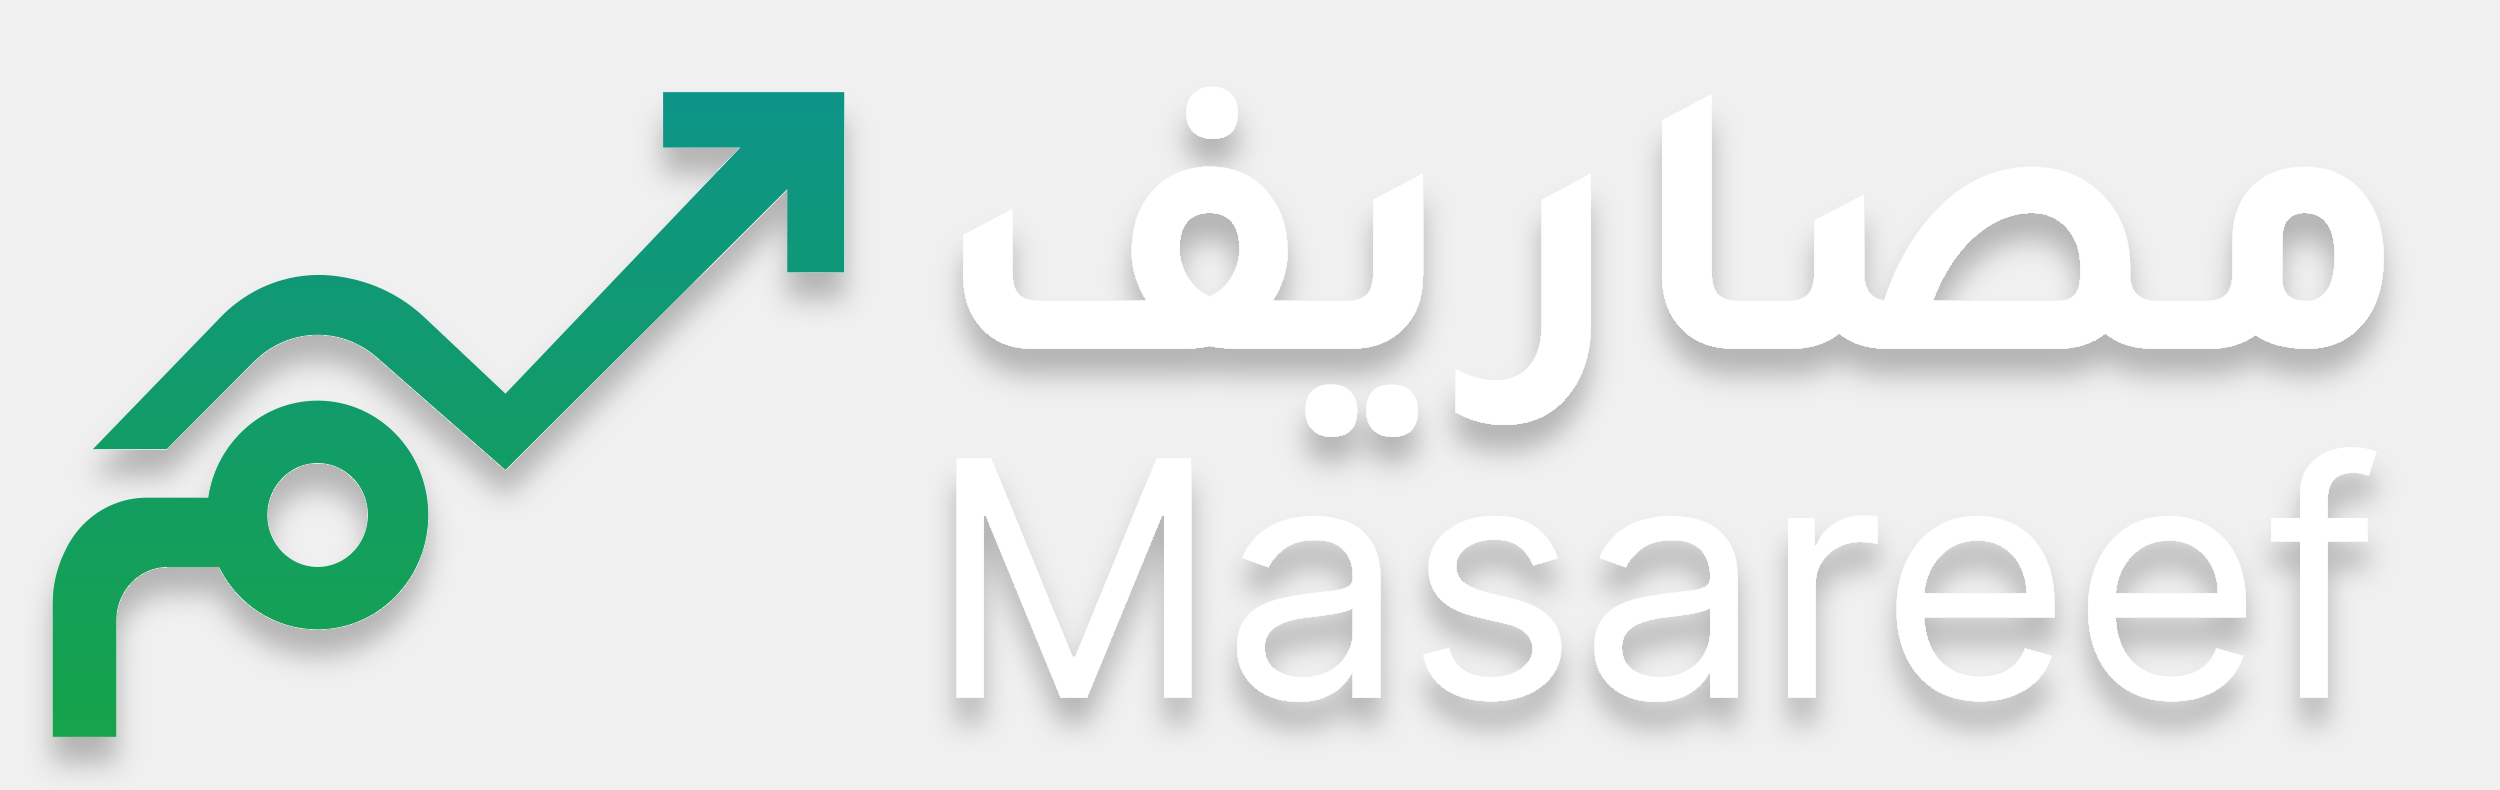
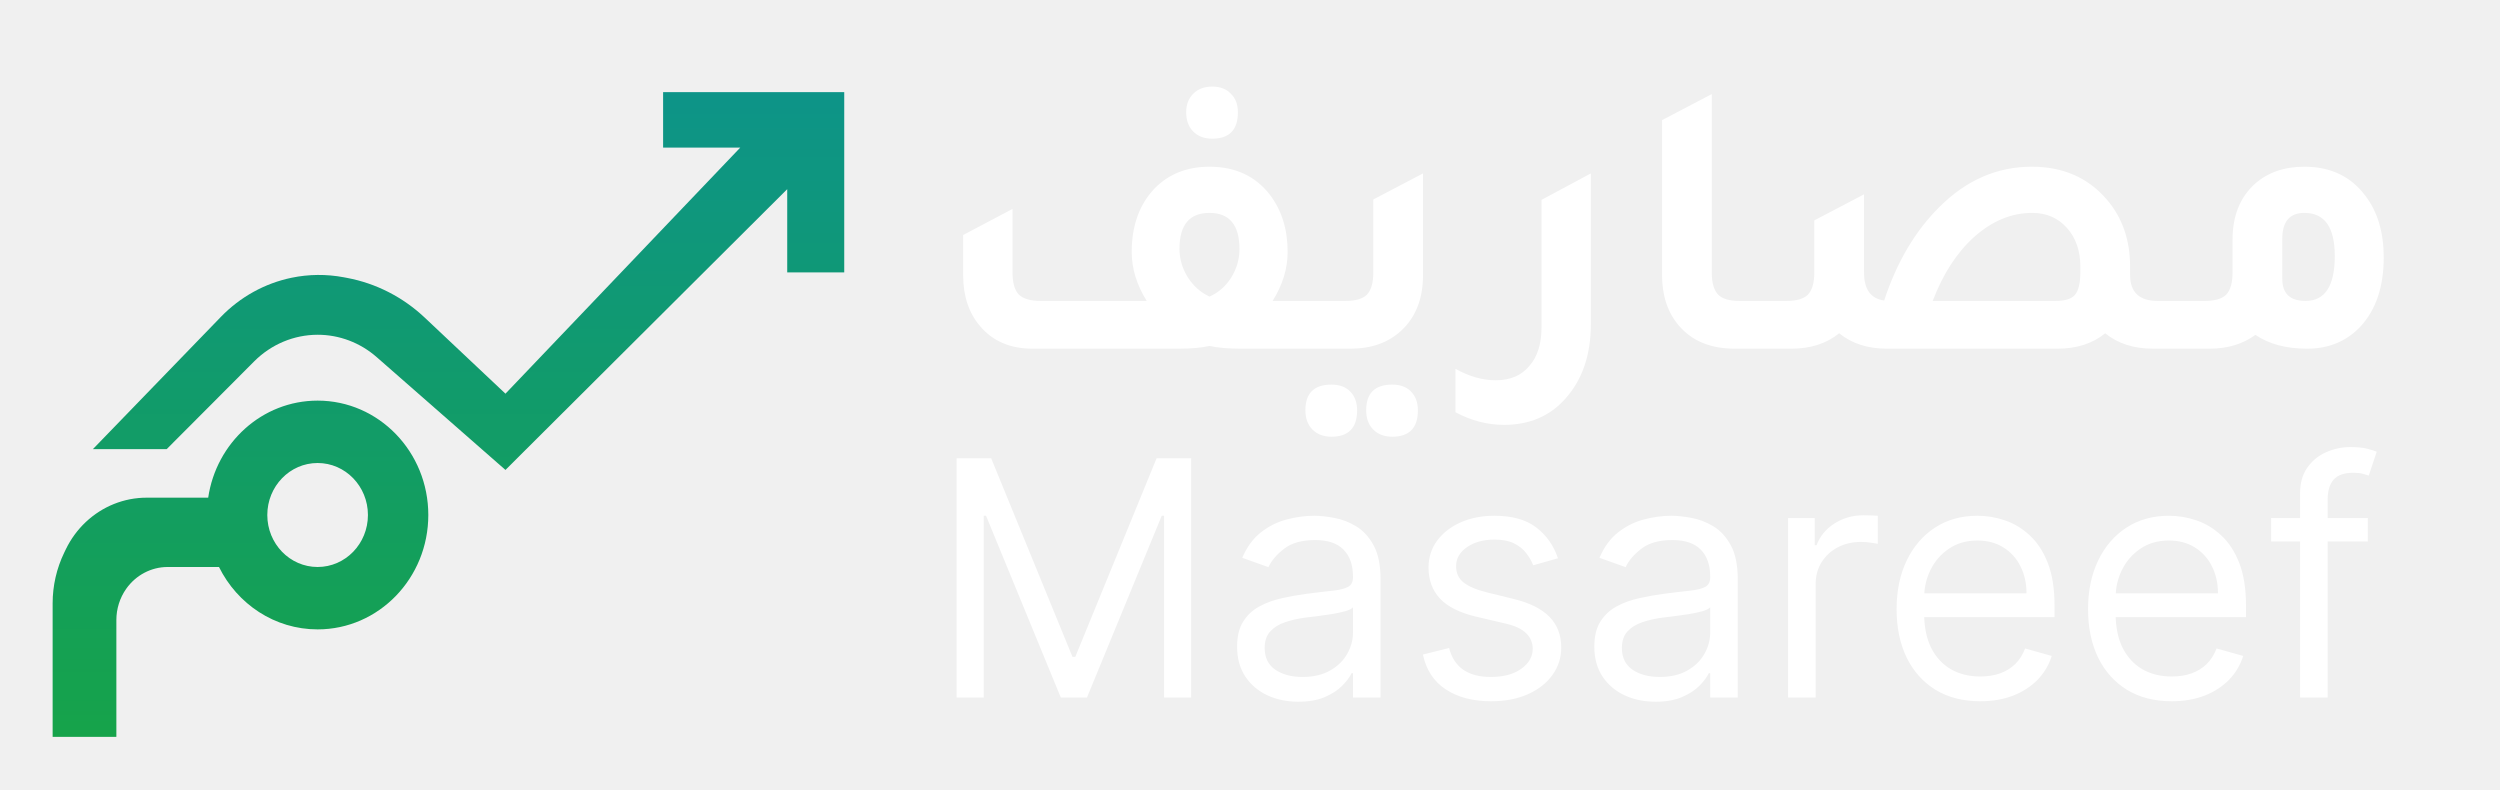
<svg xmlns="http://www.w3.org/2000/svg" width="380" height="120" viewBox="0 0 380 120" fill="none">
-   <g filter="url(#filter0_d_6_50)">
-     <path fill-rule="evenodd" clip-rule="evenodd" d="M48.278 60.894C57.57 60.894 65.103 68.678 65.103 78.281C65.103 87.883 57.57 95.667 48.278 95.667C41.74 95.667 36.072 91.813 33.287 86.183H25.488C22.992 86.183 20.647 87.417 19.179 89.503C18.209 90.881 17.687 92.541 17.687 94.245V112H8V91.71C8 89.034 8.603 86.393 9.762 83.999L10.008 83.489C10.767 81.922 11.799 80.513 13.053 79.335C15.58 76.961 18.873 75.646 22.288 75.646H31.645C32.874 67.294 39.852 60.894 48.278 60.894ZM48.278 70.377C44.054 70.377 40.63 73.916 40.63 78.281C40.63 82.645 44.054 86.183 48.278 86.183C52.502 86.183 55.926 82.645 55.926 78.281C55.926 73.916 52.502 70.377 48.278 70.377Z" fill="url(#paint0_linear_6_50)" />
-     <path d="M25.335 68.27H14.118L33.571 48.168C36.512 45.129 40.257 43.058 44.335 42.215C46.94 41.676 49.62 41.652 52.234 42.143L52.756 42.241C57.159 43.069 61.248 45.16 64.556 48.276L76.829 59.84L112.519 22.433H100.792V14.003H128.324V41.4H119.657V28.755L76.829 71.431L57.255 54.282C54.751 52.088 51.574 50.883 48.291 50.883C44.686 50.883 41.223 52.335 38.636 54.929L25.335 68.27Z" fill="url(#paint1_linear_6_50)" />
-     <path d="M184.26 21.08C183.06 21.08 182.1 20.72 181.38 20C180.66 19.28 180.3 18.3 180.3 17.06C180.3 15.9 180.66 14.96 181.38 14.24C182.1 13.52 183.06 13.16 184.26 13.16C185.46 13.16 186.4 13.52 187.08 14.24C187.8 14.92 188.16 15.86 188.16 17.06C188.16 19.74 186.86 21.08 184.26 21.08ZM193.44 45.74H202.74V53H188.64C186.68 53 185.08 52.86 183.84 52.58C182.68 52.86 181.08 53 179.04 53H156.96C153.56 53 150.9 51.86 148.98 49.58C147.26 47.58 146.4 45 146.4 41.84V35.72L153.9 31.76V41.36C153.9 42.96 154.22 44.1 154.86 44.78C155.54 45.42 156.64 45.74 158.16 45.74H174.3C172.78 43.3 172.02 40.82 172.02 38.3C172.02 34.3 173.18 31.08 175.5 28.64C177.66 26.44 180.44 25.34 183.84 25.34C187.76 25.34 190.82 26.76 193.02 29.6C194.82 31.96 195.72 34.86 195.72 38.3C195.72 40.82 194.96 43.3 193.44 45.74ZM183.84 45.08C185.2 44.48 186.3 43.52 187.14 42.2C187.98 40.84 188.4 39.4 188.4 37.88C188.4 34.2 186.88 32.36 183.84 32.36C180.8 32.36 179.28 34.18 179.28 37.82C179.28 39.34 179.7 40.78 180.54 42.14C181.38 43.46 182.48 44.44 183.84 45.08ZM199.141 53V45.74H204.541C206.061 45.74 207.141 45.42 207.781 44.78C208.421 44.1 208.741 42.98 208.741 41.42V30.32L216.301 26.36V41.78C216.301 45.42 215.181 48.26 212.941 50.3C210.981 52.1 208.421 53 205.261 53H199.141ZM202.381 66.38C201.181 66.38 200.221 66.02 199.501 65.3C198.781 64.58 198.421 63.6 198.421 62.36C198.421 59.76 199.741 58.46 202.381 58.46C203.581 58.46 204.521 58.8 205.201 59.48C205.921 60.2 206.281 61.16 206.281 62.36C206.281 65.04 204.981 66.38 202.381 66.38ZM211.621 66.38C210.421 66.38 209.461 66.02 208.741 65.3C208.021 64.58 207.661 63.6 207.661 62.36C207.661 59.76 208.981 58.46 211.621 58.46C212.821 58.46 213.761 58.8 214.441 59.48C215.161 60.2 215.521 61.16 215.521 62.36C215.521 65.04 214.221 66.38 211.621 66.38ZM241.809 49.28C241.809 53.92 240.529 57.68 237.969 60.56C235.609 63.24 232.489 64.58 228.609 64.58C226.089 64.58 223.629 63.94 221.229 62.66V56.06C223.309 57.22 225.349 57.8 227.349 57.8C229.549 57.8 231.249 57.08 232.449 55.64C233.689 54.24 234.309 52.28 234.309 49.76V30.38L241.809 26.36V49.28ZM263.67 53C260.03 53 257.21 51.84 255.21 49.52C253.49 47.52 252.63 44.94 252.63 41.78V18.26L260.19 14.3V41.42C260.19 42.98 260.51 44.1 261.15 44.78C261.79 45.42 262.87 45.74 264.39 45.74H269.79V53H263.67ZM327.973 45.74H333.373V53H327.253C324.333 53 321.913 52.22 319.993 50.66C318.073 52.22 315.653 53 312.733 53H286.813C283.893 53 281.473 52.22 279.553 50.66C277.633 52.22 275.213 53 272.293 53H266.173V45.74H271.573C273.093 45.74 274.173 45.42 274.813 44.78C275.453 44.1 275.773 42.98 275.773 41.42V33.5L283.333 29.54V41.42C283.333 43.98 284.353 45.4 286.393 45.68C288.313 39.84 291.113 35.1 294.793 31.46C298.873 27.38 303.553 25.34 308.833 25.34C313.553 25.34 317.333 26.98 320.173 30.26C322.573 33.02 323.773 36.44 323.773 40.52V41.78C323.773 44.42 325.173 45.74 327.973 45.74ZM312.433 45.74C313.873 45.74 314.853 45.44 315.373 44.84C315.933 44.2 316.213 43.04 316.213 41.36V40.52C316.213 38.12 315.533 36.16 314.173 34.64C312.813 33.12 311.053 32.36 308.893 32.36C305.773 32.36 302.853 33.56 300.133 35.96C297.453 38.36 295.333 41.62 293.773 45.74H312.433ZM339.347 36.44C339.347 32.84 340.467 30.02 342.707 27.98C344.667 26.22 347.187 25.34 350.267 25.34C354.227 25.34 357.307 26.8 359.507 29.72C361.387 32.16 362.327 35.3 362.327 39.14C362.327 43.58 361.147 47.08 358.787 49.64C356.667 51.88 353.967 53 350.687 53C347.487 53 344.867 52.3 342.827 50.9C340.907 52.3 338.587 53 335.867 53H329.747V45.74H335.147C336.667 45.74 337.747 45.42 338.387 44.78C339.027 44.1 339.347 42.98 339.347 41.42V36.44ZM346.907 42.38C346.907 44.62 348.087 45.74 350.447 45.74C353.407 45.74 354.887 43.46 354.887 38.9C354.887 34.54 353.347 32.36 350.267 32.36C348.027 32.36 346.907 33.68 346.907 36.32V42.38Z" fill="white" />
-     <path d="M145.403 69.659H150.659L163.017 99.844H163.443L175.801 69.659H181.057V106.023H176.938V78.395H176.582L165.219 106.023H161.241L149.878 78.395H149.523V106.023H145.403V69.659ZM197.343 106.662C195.615 106.662 194.047 106.337 192.638 105.686C191.229 105.023 190.111 104.07 189.282 102.827C188.454 101.572 188.039 100.057 188.039 98.281C188.039 96.719 188.347 95.452 188.963 94.482C189.578 93.499 190.401 92.73 191.431 92.174C192.46 91.617 193.597 91.203 194.84 90.931C196.094 90.647 197.355 90.422 198.622 90.256C200.279 90.043 201.622 89.883 202.652 89.776C203.694 89.658 204.451 89.463 204.925 89.191C205.41 88.918 205.653 88.445 205.653 87.77V87.628C205.653 85.876 205.173 84.515 204.215 83.544C203.268 82.574 201.829 82.088 199.9 82.088C197.9 82.088 196.331 82.526 195.195 83.402C194.058 84.278 193.259 85.213 192.798 86.207L188.82 84.787C189.531 83.13 190.478 81.84 191.661 80.916C192.857 79.981 194.159 79.33 195.568 78.963C196.988 78.584 198.385 78.395 199.758 78.395C200.634 78.395 201.64 78.502 202.776 78.715C203.925 78.916 205.031 79.336 206.097 79.975C207.174 80.615 208.068 81.579 208.778 82.87C209.488 84.16 209.843 85.888 209.843 88.054V106.023H205.653V102.33H205.44C205.156 102.922 204.682 103.555 204.019 104.23C203.356 104.904 202.475 105.478 201.374 105.952C200.273 106.425 198.929 106.662 197.343 106.662ZM197.982 102.898C199.64 102.898 201.036 102.572 202.173 101.921C203.321 101.27 204.185 100.43 204.765 99.4C205.357 98.37 205.653 97.287 205.653 96.151V92.316C205.475 92.529 205.085 92.724 204.481 92.901C203.889 93.067 203.203 93.215 202.421 93.345C201.652 93.464 200.9 93.57 200.166 93.665C199.444 93.748 198.858 93.819 198.409 93.878C197.32 94.02 196.302 94.251 195.355 94.57C194.419 94.878 193.662 95.346 193.082 95.973C192.514 96.589 192.23 97.429 192.23 98.495C192.23 99.95 192.768 101.051 193.845 101.797C194.934 102.531 196.313 102.898 197.982 102.898ZM236.81 84.858L233.045 85.924C232.809 85.296 232.46 84.686 231.998 84.095C231.548 83.491 230.933 82.994 230.151 82.603C229.37 82.213 228.37 82.017 227.151 82.017C225.482 82.017 224.091 82.402 222.978 83.171C221.877 83.929 221.327 84.894 221.327 86.066C221.327 87.107 221.705 87.93 222.463 88.534C223.221 89.137 224.404 89.64 226.014 90.043L230.062 91.037C232.501 91.629 234.318 92.534 235.513 93.754C236.709 94.961 237.307 96.518 237.307 98.424C237.307 99.986 236.857 101.383 235.957 102.614C235.07 103.845 233.827 104.816 232.229 105.526C230.631 106.236 228.772 106.591 226.653 106.591C223.872 106.591 221.569 105.987 219.746 104.78C217.924 103.573 216.769 101.809 216.284 99.489L220.261 98.495C220.64 99.962 221.356 101.063 222.41 101.797C223.475 102.531 224.866 102.898 226.582 102.898C228.536 102.898 230.086 102.484 231.234 101.655C232.394 100.815 232.974 99.808 232.974 98.636C232.974 97.69 232.643 96.897 231.98 96.257C231.317 95.606 230.299 95.121 228.926 94.801L224.381 93.736C221.883 93.144 220.048 92.227 218.876 90.984C217.716 89.729 217.136 88.161 217.136 86.279C217.136 84.74 217.568 83.379 218.433 82.195C219.308 81.011 220.498 80.082 222.001 79.407C223.517 78.732 225.233 78.395 227.151 78.395C229.849 78.395 231.968 78.987 233.507 80.171C235.058 81.354 236.159 82.917 236.81 84.858ZM251.64 106.662C249.912 106.662 248.343 106.337 246.935 105.686C245.526 105.023 244.408 104.07 243.579 102.827C242.75 101.572 242.336 100.057 242.336 98.281C242.336 96.719 242.644 95.452 243.259 94.482C243.875 93.499 244.698 92.73 245.727 92.174C246.757 91.617 247.894 91.203 249.137 90.931C250.391 90.647 251.652 90.422 252.919 90.256C254.576 90.043 255.919 89.883 256.949 89.776C257.991 89.658 258.748 89.463 259.222 89.191C259.707 88.918 259.95 88.445 259.95 87.77V87.628C259.95 85.876 259.47 84.515 258.512 83.544C257.565 82.574 256.126 82.088 254.197 82.088C252.196 82.088 250.628 82.526 249.492 83.402C248.355 84.278 247.556 85.213 247.095 86.207L243.117 84.787C243.828 83.13 244.775 81.84 245.958 80.916C247.154 79.981 248.456 79.33 249.865 78.963C251.285 78.584 252.682 78.395 254.055 78.395C254.931 78.395 255.937 78.502 257.073 78.715C258.222 78.916 259.328 79.336 260.394 79.975C261.471 80.615 262.365 81.579 263.075 82.87C263.785 84.16 264.14 85.888 264.14 88.054V106.023H259.95V102.33H259.737C259.453 102.922 258.979 103.555 258.316 104.23C257.653 104.904 256.771 105.478 255.671 105.952C254.57 106.425 253.226 106.662 251.64 106.662ZM252.279 102.898C253.936 102.898 255.333 102.572 256.47 101.921C257.618 101.27 258.482 100.43 259.062 99.4C259.654 98.37 259.95 97.287 259.95 96.151V92.316C259.772 92.529 259.382 92.724 258.778 92.901C258.186 93.067 257.499 93.215 256.718 93.345C255.949 93.464 255.197 93.57 254.463 93.665C253.741 93.748 253.155 93.819 252.705 93.878C251.616 94.02 250.598 94.251 249.651 94.57C248.716 94.878 247.959 95.346 247.379 95.973C246.811 96.589 246.526 97.429 246.526 98.495C246.526 99.95 247.065 101.051 248.142 101.797C249.231 102.531 250.61 102.898 252.279 102.898ZM271.788 106.023V78.75H275.837V82.87H276.121C276.618 81.52 277.518 80.425 278.82 79.585C280.122 78.744 281.589 78.324 283.223 78.324C283.531 78.324 283.915 78.33 284.377 78.342C284.839 78.354 285.188 78.371 285.425 78.395V82.656C285.283 82.621 284.957 82.568 284.448 82.497C283.951 82.414 283.424 82.372 282.868 82.372C281.542 82.372 280.358 82.65 279.317 83.207C278.287 83.751 277.47 84.509 276.866 85.48C276.275 86.438 275.979 87.533 275.979 88.764V106.023H271.788ZM300.996 106.591C298.369 106.591 296.102 106.011 294.196 104.851C292.302 103.679 290.84 102.046 289.81 99.95C288.792 97.843 288.283 95.393 288.283 92.6C288.283 89.806 288.792 87.344 289.81 85.213C290.84 83.071 292.272 81.402 294.107 80.206C295.954 78.999 298.108 78.395 300.57 78.395C301.991 78.395 303.393 78.632 304.778 79.105C306.163 79.579 307.424 80.348 308.56 81.413C309.697 82.467 310.602 83.864 311.277 85.604C311.952 87.344 312.289 89.486 312.289 92.031V93.807H291.266V90.185H308.028C308.028 88.646 307.72 87.273 307.104 86.066C306.501 84.858 305.637 83.905 304.512 83.207C303.399 82.508 302.085 82.159 300.57 82.159C298.901 82.159 297.457 82.574 296.238 83.402C295.031 84.219 294.101 85.284 293.45 86.598C292.799 87.912 292.474 89.321 292.474 90.824V93.239C292.474 95.299 292.829 97.044 293.539 98.477C294.261 99.897 295.261 100.98 296.54 101.726C297.818 102.46 299.304 102.827 300.996 102.827C302.097 102.827 303.092 102.673 303.979 102.365C304.879 102.046 305.654 101.572 306.305 100.945C306.956 100.306 307.46 99.513 307.815 98.566L311.863 99.702C311.437 101.075 310.721 102.282 309.714 103.324C308.708 104.354 307.465 105.159 305.986 105.739C304.506 106.307 302.843 106.591 300.996 106.591ZM330.098 106.591C327.47 106.591 325.203 106.011 323.298 104.851C321.404 103.679 319.942 102.046 318.912 99.95C317.894 97.843 317.385 95.393 317.385 92.6C317.385 89.806 317.894 87.344 318.912 85.213C319.942 83.071 321.374 81.402 323.209 80.206C325.055 78.999 327.21 78.395 329.672 78.395C331.092 78.395 332.495 78.632 333.88 79.105C335.265 79.579 336.526 80.348 337.662 81.413C338.798 82.467 339.704 83.864 340.379 85.604C341.053 87.344 341.391 89.486 341.391 92.031V93.807H320.368V90.185H337.129C337.129 88.646 336.821 87.273 336.206 86.066C335.602 84.858 334.738 83.905 333.614 83.207C332.501 82.508 331.187 82.159 329.672 82.159C328.003 82.159 326.559 82.574 325.339 83.402C324.132 84.219 323.203 85.284 322.552 86.598C321.901 87.912 321.575 89.321 321.575 90.824V93.239C321.575 95.299 321.93 97.044 322.641 98.477C323.363 99.897 324.363 100.98 325.641 101.726C326.92 102.46 328.405 102.827 330.098 102.827C331.199 102.827 332.193 102.673 333.081 102.365C333.981 102.046 334.756 101.572 335.407 100.945C336.058 100.306 336.561 99.513 336.916 98.566L340.964 99.702C340.538 101.075 339.822 102.282 338.816 103.324C337.81 104.354 336.567 105.159 335.087 105.739C333.608 106.307 331.945 106.591 330.098 106.591ZM359.91 78.75V82.301H345.208V78.75H359.91ZM349.612 106.023V74.986C349.612 73.424 349.978 72.121 350.712 71.08C351.446 70.038 352.399 69.257 353.571 68.736C354.743 68.215 355.98 67.955 357.282 67.955C358.312 67.955 359.152 68.038 359.803 68.203C360.454 68.369 360.94 68.523 361.259 68.665L360.052 72.287C359.839 72.216 359.543 72.127 359.164 72.021C358.797 71.914 358.312 71.861 357.708 71.861C356.323 71.861 355.323 72.21 354.707 72.909C354.104 73.607 353.802 74.631 353.802 75.98V106.023H349.612Z" fill="white" />
-   </g>
+   <path fill-rule="evenodd" clip-rule="evenodd" d="M48.278 60.894C57.57 60.894 65.103 68.678 65.103 78.281C65.103 87.883 57.57 95.667 48.278 95.667C41.74 95.667 36.072 91.813 33.287 86.183H25.488C22.992 86.183 20.647 87.417 19.179 89.503C18.209 90.881 17.687 92.541 17.687 94.245V112H8V91.71C8 89.034 8.603 86.393 9.762 83.999L10.008 83.489C10.767 81.922 11.799 80.513 13.053 79.335C15.58 76.961 18.873 75.646 22.288 75.646H31.645C32.874 67.294 39.852 60.894 48.278 60.894ZM48.278 70.377C44.054 70.377 40.63 73.916 40.63 78.281C40.63 82.645 44.054 86.183 48.278 86.183C52.502 86.183 55.926 82.645 55.926 78.281C55.926 73.916 52.502 70.377 48.278 70.377Z" fill="url(#paint0_linear_6_50)" />
+   <path d="M25.335 68.27H14.118L33.571 48.168C36.512 45.129 40.257 43.058 44.335 42.215C46.94 41.676 49.62 41.652 52.234 42.143L52.756 42.241C57.159 43.069 61.248 45.16 64.556 48.276L76.829 59.84L112.519 22.433H100.792V14.003H128.324V41.4H119.657V28.755L76.829 71.431L57.255 54.282C54.751 52.088 51.574 50.883 48.291 50.883C44.686 50.883 41.223 52.335 38.636 54.929L25.335 68.27Z" fill="url(#paint1_linear_6_50)" />
+   <path d="M184.26 21.08C183.06 21.08 182.1 20.72 181.38 20C180.66 19.28 180.3 18.3 180.3 17.06C180.3 15.9 180.66 14.96 181.38 14.24C182.1 13.52 183.06 13.16 184.26 13.16C185.46 13.16 186.4 13.52 187.08 14.24C187.8 14.92 188.16 15.86 188.16 17.06C188.16 19.74 186.86 21.08 184.26 21.08ZM193.44 45.74H202.74V53H188.64C186.68 53 185.08 52.86 183.84 52.58C182.68 52.86 181.08 53 179.04 53H156.96C153.56 53 150.9 51.86 148.98 49.58C147.26 47.58 146.4 45 146.4 41.84V35.72L153.9 31.76V41.36C153.9 42.96 154.22 44.1 154.86 44.78C155.54 45.42 156.64 45.74 158.16 45.74H174.3C172.78 43.3 172.02 40.82 172.02 38.3C172.02 34.3 173.18 31.08 175.5 28.64C177.66 26.44 180.44 25.34 183.84 25.34C187.76 25.34 190.82 26.76 193.02 29.6C194.82 31.96 195.72 34.86 195.72 38.3C195.72 40.82 194.96 43.3 193.44 45.74ZM183.84 45.08C185.2 44.48 186.3 43.52 187.14 42.2C187.98 40.84 188.4 39.4 188.4 37.88C188.4 34.2 186.88 32.36 183.84 32.36C180.8 32.36 179.28 34.18 179.28 37.82C179.28 39.34 179.7 40.78 180.54 42.14C181.38 43.46 182.48 44.44 183.84 45.08ZM199.141 53V45.74H204.541C206.061 45.74 207.141 45.42 207.781 44.78C208.421 44.1 208.741 42.98 208.741 41.42V30.32L216.301 26.36V41.78C216.301 45.42 215.181 48.26 212.941 50.3C210.981 52.1 208.421 53 205.261 53H199.141ZM202.381 66.38C201.181 66.38 200.221 66.02 199.501 65.3C198.781 64.58 198.421 63.6 198.421 62.36C198.421 59.76 199.741 58.46 202.381 58.46C203.581 58.46 204.521 58.8 205.201 59.48C205.921 60.2 206.281 61.16 206.281 62.36C206.281 65.04 204.981 66.38 202.381 66.38ZM211.621 66.38C210.421 66.38 209.461 66.02 208.741 65.3C208.021 64.58 207.661 63.6 207.661 62.36C207.661 59.76 208.981 58.46 211.621 58.46C212.821 58.46 213.761 58.8 214.441 59.48C215.161 60.2 215.521 61.16 215.521 62.36C215.521 65.04 214.221 66.38 211.621 66.38ZM241.809 49.28C241.809 53.92 240.529 57.68 237.969 60.56C235.609 63.24 232.489 64.58 228.609 64.58C226.089 64.58 223.629 63.94 221.229 62.66V56.06C223.309 57.22 225.349 57.8 227.349 57.8C229.549 57.8 231.249 57.08 232.449 55.64C233.689 54.24 234.309 52.28 234.309 49.76V30.38L241.809 26.36V49.28ZM263.67 53C260.03 53 257.21 51.84 255.21 49.52C253.49 47.52 252.63 44.94 252.63 41.78V18.26L260.19 14.3V41.42C260.19 42.98 260.51 44.1 261.15 44.78C261.79 45.42 262.87 45.74 264.39 45.74H269.79V53H263.67ZM327.973 45.74H333.373V53H327.253C324.333 53 321.913 52.22 319.993 50.66C318.073 52.22 315.653 53 312.733 53H286.813C283.893 53 281.473 52.22 279.553 50.66C277.633 52.22 275.213 53 272.293 53H266.173V45.74H271.573C273.093 45.74 274.173 45.42 274.813 44.78C275.453 44.1 275.773 42.98 275.773 41.42V33.5L283.333 29.54V41.42C283.333 43.98 284.353 45.4 286.393 45.68C288.313 39.84 291.113 35.1 294.793 31.46C298.873 27.38 303.553 25.34 308.833 25.34C313.553 25.34 317.333 26.98 320.173 30.26C322.573 33.02 323.773 36.44 323.773 40.52V41.78C323.773 44.42 325.173 45.74 327.973 45.74ZM312.433 45.74C313.873 45.74 314.853 45.44 315.373 44.84C315.933 44.2 316.213 43.04 316.213 41.36V40.52C316.213 38.12 315.533 36.16 314.173 34.64C312.813 33.12 311.053 32.36 308.893 32.36C305.773 32.36 302.853 33.56 300.133 35.96C297.453 38.36 295.333 41.62 293.773 45.74H312.433ZM339.347 36.44C339.347 32.84 340.467 30.02 342.707 27.98C344.667 26.22 347.187 25.34 350.267 25.34C354.227 25.34 357.307 26.8 359.507 29.72C361.387 32.16 362.327 35.3 362.327 39.14C362.327 43.58 361.147 47.08 358.787 49.64C356.667 51.88 353.967 53 350.687 53C347.487 53 344.867 52.3 342.827 50.9C340.907 52.3 338.587 53 335.867 53H329.747V45.74H335.147C336.667 45.74 337.747 45.42 338.387 44.78C339.027 44.1 339.347 42.98 339.347 41.42V36.44ZM346.907 42.38C346.907 44.62 348.087 45.74 350.447 45.74C353.407 45.74 354.887 43.46 354.887 38.9C354.887 34.54 353.347 32.36 350.267 32.36C348.027 32.36 346.907 33.68 346.907 36.32V42.38Z" fill="white" />
+   <path d="M145.403 69.659H150.659L163.017 99.844H163.443L175.801 69.659H181.057V106.023H176.938V78.395H176.582L165.219 106.023H161.241L149.878 78.395H149.523V106.023H145.403V69.659ZM197.343 106.662C195.615 106.662 194.047 106.337 192.638 105.686C191.229 105.023 190.111 104.07 189.282 102.827C188.454 101.572 188.039 100.057 188.039 98.281C188.039 96.719 188.347 95.452 188.963 94.482C189.578 93.499 190.401 92.73 191.431 92.174C192.46 91.617 193.597 91.203 194.84 90.931C196.094 90.647 197.355 90.422 198.622 90.256C200.279 90.043 201.622 89.883 202.652 89.776C203.694 89.658 204.451 89.463 204.925 89.191C205.41 88.918 205.653 88.445 205.653 87.77V87.628C205.653 85.876 205.173 84.515 204.215 83.544C203.268 82.574 201.829 82.088 199.9 82.088C197.9 82.088 196.331 82.526 195.195 83.402C194.058 84.278 193.259 85.213 192.798 86.207L188.82 84.787C189.531 83.13 190.478 81.84 191.661 80.916C192.857 79.981 194.159 79.33 195.568 78.963C196.988 78.584 198.385 78.395 199.758 78.395C200.634 78.395 201.64 78.502 202.776 78.715C203.925 78.916 205.031 79.336 206.097 79.975C207.174 80.615 208.068 81.579 208.778 82.87C209.488 84.16 209.843 85.888 209.843 88.054V106.023H205.653V102.33H205.44C205.156 102.922 204.682 103.555 204.019 104.23C203.356 104.904 202.475 105.478 201.374 105.952C200.273 106.425 198.929 106.662 197.343 106.662ZM197.982 102.898C199.64 102.898 201.036 102.572 202.173 101.921C203.321 101.27 204.185 100.43 204.765 99.4C205.357 98.37 205.653 97.287 205.653 96.151V92.316C205.475 92.529 205.085 92.724 204.481 92.901C203.889 93.067 203.203 93.215 202.421 93.345C201.652 93.464 200.9 93.57 200.166 93.665C199.444 93.748 198.858 93.819 198.409 93.878C197.32 94.02 196.302 94.251 195.355 94.57C194.419 94.878 193.662 95.346 193.082 95.973C192.514 96.589 192.23 97.429 192.23 98.495C192.23 99.95 192.768 101.051 193.845 101.797C194.934 102.531 196.313 102.898 197.982 102.898ZM236.81 84.858L233.045 85.924C232.809 85.296 232.46 84.686 231.998 84.095C231.548 83.491 230.933 82.994 230.151 82.603C229.37 82.213 228.37 82.017 227.151 82.017C225.482 82.017 224.091 82.402 222.978 83.171C221.877 83.929 221.327 84.894 221.327 86.066C221.327 87.107 221.705 87.93 222.463 88.534C223.221 89.137 224.404 89.64 226.014 90.043L230.062 91.037C232.501 91.629 234.318 92.534 235.513 93.754C236.709 94.961 237.307 96.518 237.307 98.424C237.307 99.986 236.857 101.383 235.957 102.614C235.07 103.845 233.827 104.816 232.229 105.526C230.631 106.236 228.772 106.591 226.653 106.591C223.872 106.591 221.569 105.987 219.746 104.78C217.924 103.573 216.769 101.809 216.284 99.489L220.261 98.495C220.64 99.962 221.356 101.063 222.41 101.797C223.475 102.531 224.866 102.898 226.582 102.898C228.536 102.898 230.086 102.484 231.234 101.655C232.394 100.815 232.974 99.808 232.974 98.636C232.974 97.69 232.643 96.897 231.98 96.257C231.317 95.606 230.299 95.121 228.926 94.801L224.381 93.736C221.883 93.144 220.048 92.227 218.876 90.984C217.716 89.729 217.136 88.161 217.136 86.279C217.136 84.74 217.568 83.379 218.433 82.195C219.308 81.011 220.498 80.082 222.001 79.407C223.517 78.732 225.233 78.395 227.151 78.395C229.849 78.395 231.968 78.987 233.507 80.171C235.058 81.354 236.159 82.917 236.81 84.858ZM251.64 106.662C249.912 106.662 248.343 106.337 246.935 105.686C245.526 105.023 244.408 104.07 243.579 102.827C242.75 101.572 242.336 100.057 242.336 98.281C242.336 96.719 242.644 95.452 243.259 94.482C243.875 93.499 244.698 92.73 245.727 92.174C246.757 91.617 247.894 91.203 249.137 90.931C250.391 90.647 251.652 90.422 252.919 90.256C254.576 90.043 255.919 89.883 256.949 89.776C257.991 89.658 258.748 89.463 259.222 89.191C259.707 88.918 259.95 88.445 259.95 87.77V87.628C259.95 85.876 259.47 84.515 258.512 83.544C257.565 82.574 256.126 82.088 254.197 82.088C252.196 82.088 250.628 82.526 249.492 83.402C248.355 84.278 247.556 85.213 247.095 86.207L243.117 84.787C243.828 83.13 244.775 81.84 245.958 80.916C247.154 79.981 248.456 79.33 249.865 78.963C251.285 78.584 252.682 78.395 254.055 78.395C254.931 78.395 255.937 78.502 257.073 78.715C258.222 78.916 259.328 79.336 260.394 79.975C261.471 80.615 262.365 81.579 263.075 82.87C263.785 84.16 264.14 85.888 264.14 88.054V106.023H259.95V102.33H259.737C259.453 102.922 258.979 103.555 258.316 104.23C257.653 104.904 256.771 105.478 255.671 105.952C254.57 106.425 253.226 106.662 251.64 106.662ZM252.279 102.898C253.936 102.898 255.333 102.572 256.47 101.921C257.618 101.27 258.482 100.43 259.062 99.4C259.654 98.37 259.95 97.287 259.95 96.151V92.316C259.772 92.529 259.382 92.724 258.778 92.901C258.186 93.067 257.499 93.215 256.718 93.345C255.949 93.464 255.197 93.57 254.463 93.665C253.741 93.748 253.155 93.819 252.705 93.878C251.616 94.02 250.598 94.251 249.651 94.57C248.716 94.878 247.959 95.346 247.379 95.973C246.811 96.589 246.526 97.429 246.526 98.495C246.526 99.95 247.065 101.051 248.142 101.797C249.231 102.531 250.61 102.898 252.279 102.898ZM271.788 106.023V78.75H275.837V82.87H276.121C276.618 81.52 277.518 80.425 278.82 79.585C280.122 78.744 281.589 78.324 283.223 78.324C283.531 78.324 283.915 78.33 284.377 78.342C284.839 78.354 285.188 78.371 285.425 78.395V82.656C285.283 82.621 284.957 82.568 284.448 82.497C283.951 82.414 283.424 82.372 282.868 82.372C281.542 82.372 280.358 82.65 279.317 83.207C278.287 83.751 277.47 84.509 276.866 85.48C276.275 86.438 275.979 87.533 275.979 88.764V106.023H271.788ZM300.996 106.591C298.369 106.591 296.102 106.011 294.196 104.851C292.302 103.679 290.84 102.046 289.81 99.95C288.792 97.843 288.283 95.393 288.283 92.6C288.283 89.806 288.792 87.344 289.81 85.213C290.84 83.071 292.272 81.402 294.107 80.206C295.954 78.999 298.108 78.395 300.57 78.395C301.991 78.395 303.393 78.632 304.778 79.105C306.163 79.579 307.424 80.348 308.56 81.413C309.697 82.467 310.602 83.864 311.277 85.604C311.952 87.344 312.289 89.486 312.289 92.031V93.807H291.266V90.185H308.028C308.028 88.646 307.72 87.273 307.104 86.066C306.501 84.858 305.637 83.905 304.512 83.207C303.399 82.508 302.085 82.159 300.57 82.159C298.901 82.159 297.457 82.574 296.238 83.402C295.031 84.219 294.101 85.284 293.45 86.598C292.799 87.912 292.474 89.321 292.474 90.824V93.239C292.474 95.299 292.829 97.044 293.539 98.477C294.261 99.897 295.261 100.98 296.54 101.726C297.818 102.46 299.304 102.827 300.996 102.827C302.097 102.827 303.092 102.673 303.979 102.365C304.879 102.046 305.654 101.572 306.305 100.945C306.956 100.306 307.46 99.513 307.815 98.566L311.863 99.702C311.437 101.075 310.721 102.282 309.714 103.324C308.708 104.354 307.465 105.159 305.986 105.739C304.506 106.307 302.843 106.591 300.996 106.591ZM330.098 106.591C327.47 106.591 325.203 106.011 323.298 104.851C321.404 103.679 319.942 102.046 318.912 99.95C317.894 97.843 317.385 95.393 317.385 92.6C317.385 89.806 317.894 87.344 318.912 85.213C319.942 83.071 321.374 81.402 323.209 80.206C325.055 78.999 327.21 78.395 329.672 78.395C331.092 78.395 332.495 78.632 333.88 79.105C335.265 79.579 336.526 80.348 337.662 81.413C338.798 82.467 339.704 83.864 340.379 85.604C341.053 87.344 341.391 89.486 341.391 92.031V93.807H320.368V90.185H337.129C337.129 88.646 336.821 87.273 336.206 86.066C335.602 84.858 334.738 83.905 333.614 83.207C332.501 82.508 331.187 82.159 329.672 82.159C328.003 82.159 326.559 82.574 325.339 83.402C324.132 84.219 323.203 85.284 322.552 86.598C321.901 87.912 321.575 89.321 321.575 90.824V93.239C321.575 95.299 321.93 97.044 322.641 98.477C323.363 99.897 324.363 100.98 325.641 101.726C326.92 102.46 328.405 102.827 330.098 102.827C331.199 102.827 332.193 102.673 333.081 102.365C333.981 102.046 334.756 101.572 335.407 100.945C336.058 100.306 336.561 99.513 336.916 98.566L340.964 99.702C340.538 101.075 339.822 102.282 338.816 103.324C337.81 104.354 336.567 105.159 335.087 105.739C333.608 106.307 331.945 106.591 330.098 106.591ZM359.91 78.75V82.301H345.208V78.75H359.91ZM349.612 106.023V74.986C349.612 73.424 349.978 72.121 350.712 71.08C351.446 70.038 352.399 69.257 353.571 68.736C354.743 68.215 355.98 67.955 357.282 67.955C358.312 67.955 359.152 68.038 359.803 68.203C360.454 68.369 360.94 68.523 361.259 68.665L360.052 72.287C359.839 72.216 359.543 72.127 359.164 72.021C358.797 71.914 358.312 71.861 357.708 71.861C356.323 71.861 355.323 72.21 354.707 72.909C354.104 73.607 353.802 74.631 353.802 75.98V106.023H349.612Z" fill="white" />
  <defs>
-     <filter id="filter0_d_6_50" x="-4" y="0" width="388" height="128" filterUnits="userSpaceOnUse" color-interpolation-filters="sRGB">
-       <feFlood flood-opacity="0" result="BackgroundImageFix" />
-       <feColorMatrix in="SourceAlpha" type="matrix" values="0 0 0 0 0 0 0 0 0 0 0 0 0 0 0 0 0 0 127 0" result="hardAlpha" />
-       <feOffset dy="4" />
-       <feGaussianBlur stdDeviation="2" />
-       <feComposite in2="hardAlpha" operator="out" />
-       <feColorMatrix type="matrix" values="0 0 0 0 0 0 0 0 0 0 0 0 0 0 0 0 0 0 0.25 0" />
-       <feBlend mode="normal" in2="BackgroundImageFix" result="effect1_dropShadow_6_50" />
-       <feBlend mode="normal" in="SourceGraphic" in2="effect1_dropShadow_6_50" result="shape" />
-     </filter>
    <linearGradient id="paint0_linear_6_50" x1="68.162" y1="14.003" x2="68.162" y2="112" gradientUnits="userSpaceOnUse">
      <stop stop-color="#0D9488" />
      <stop offset="1" stop-color="#16A34A" />
    </linearGradient>
    <linearGradient id="paint1_linear_6_50" x1="68.162" y1="14.003" x2="68.162" y2="112" gradientUnits="userSpaceOnUse">
      <stop stop-color="#0D9488" />
      <stop offset="1" stop-color="#16A34A" />
    </linearGradient>
  </defs>
</svg>
